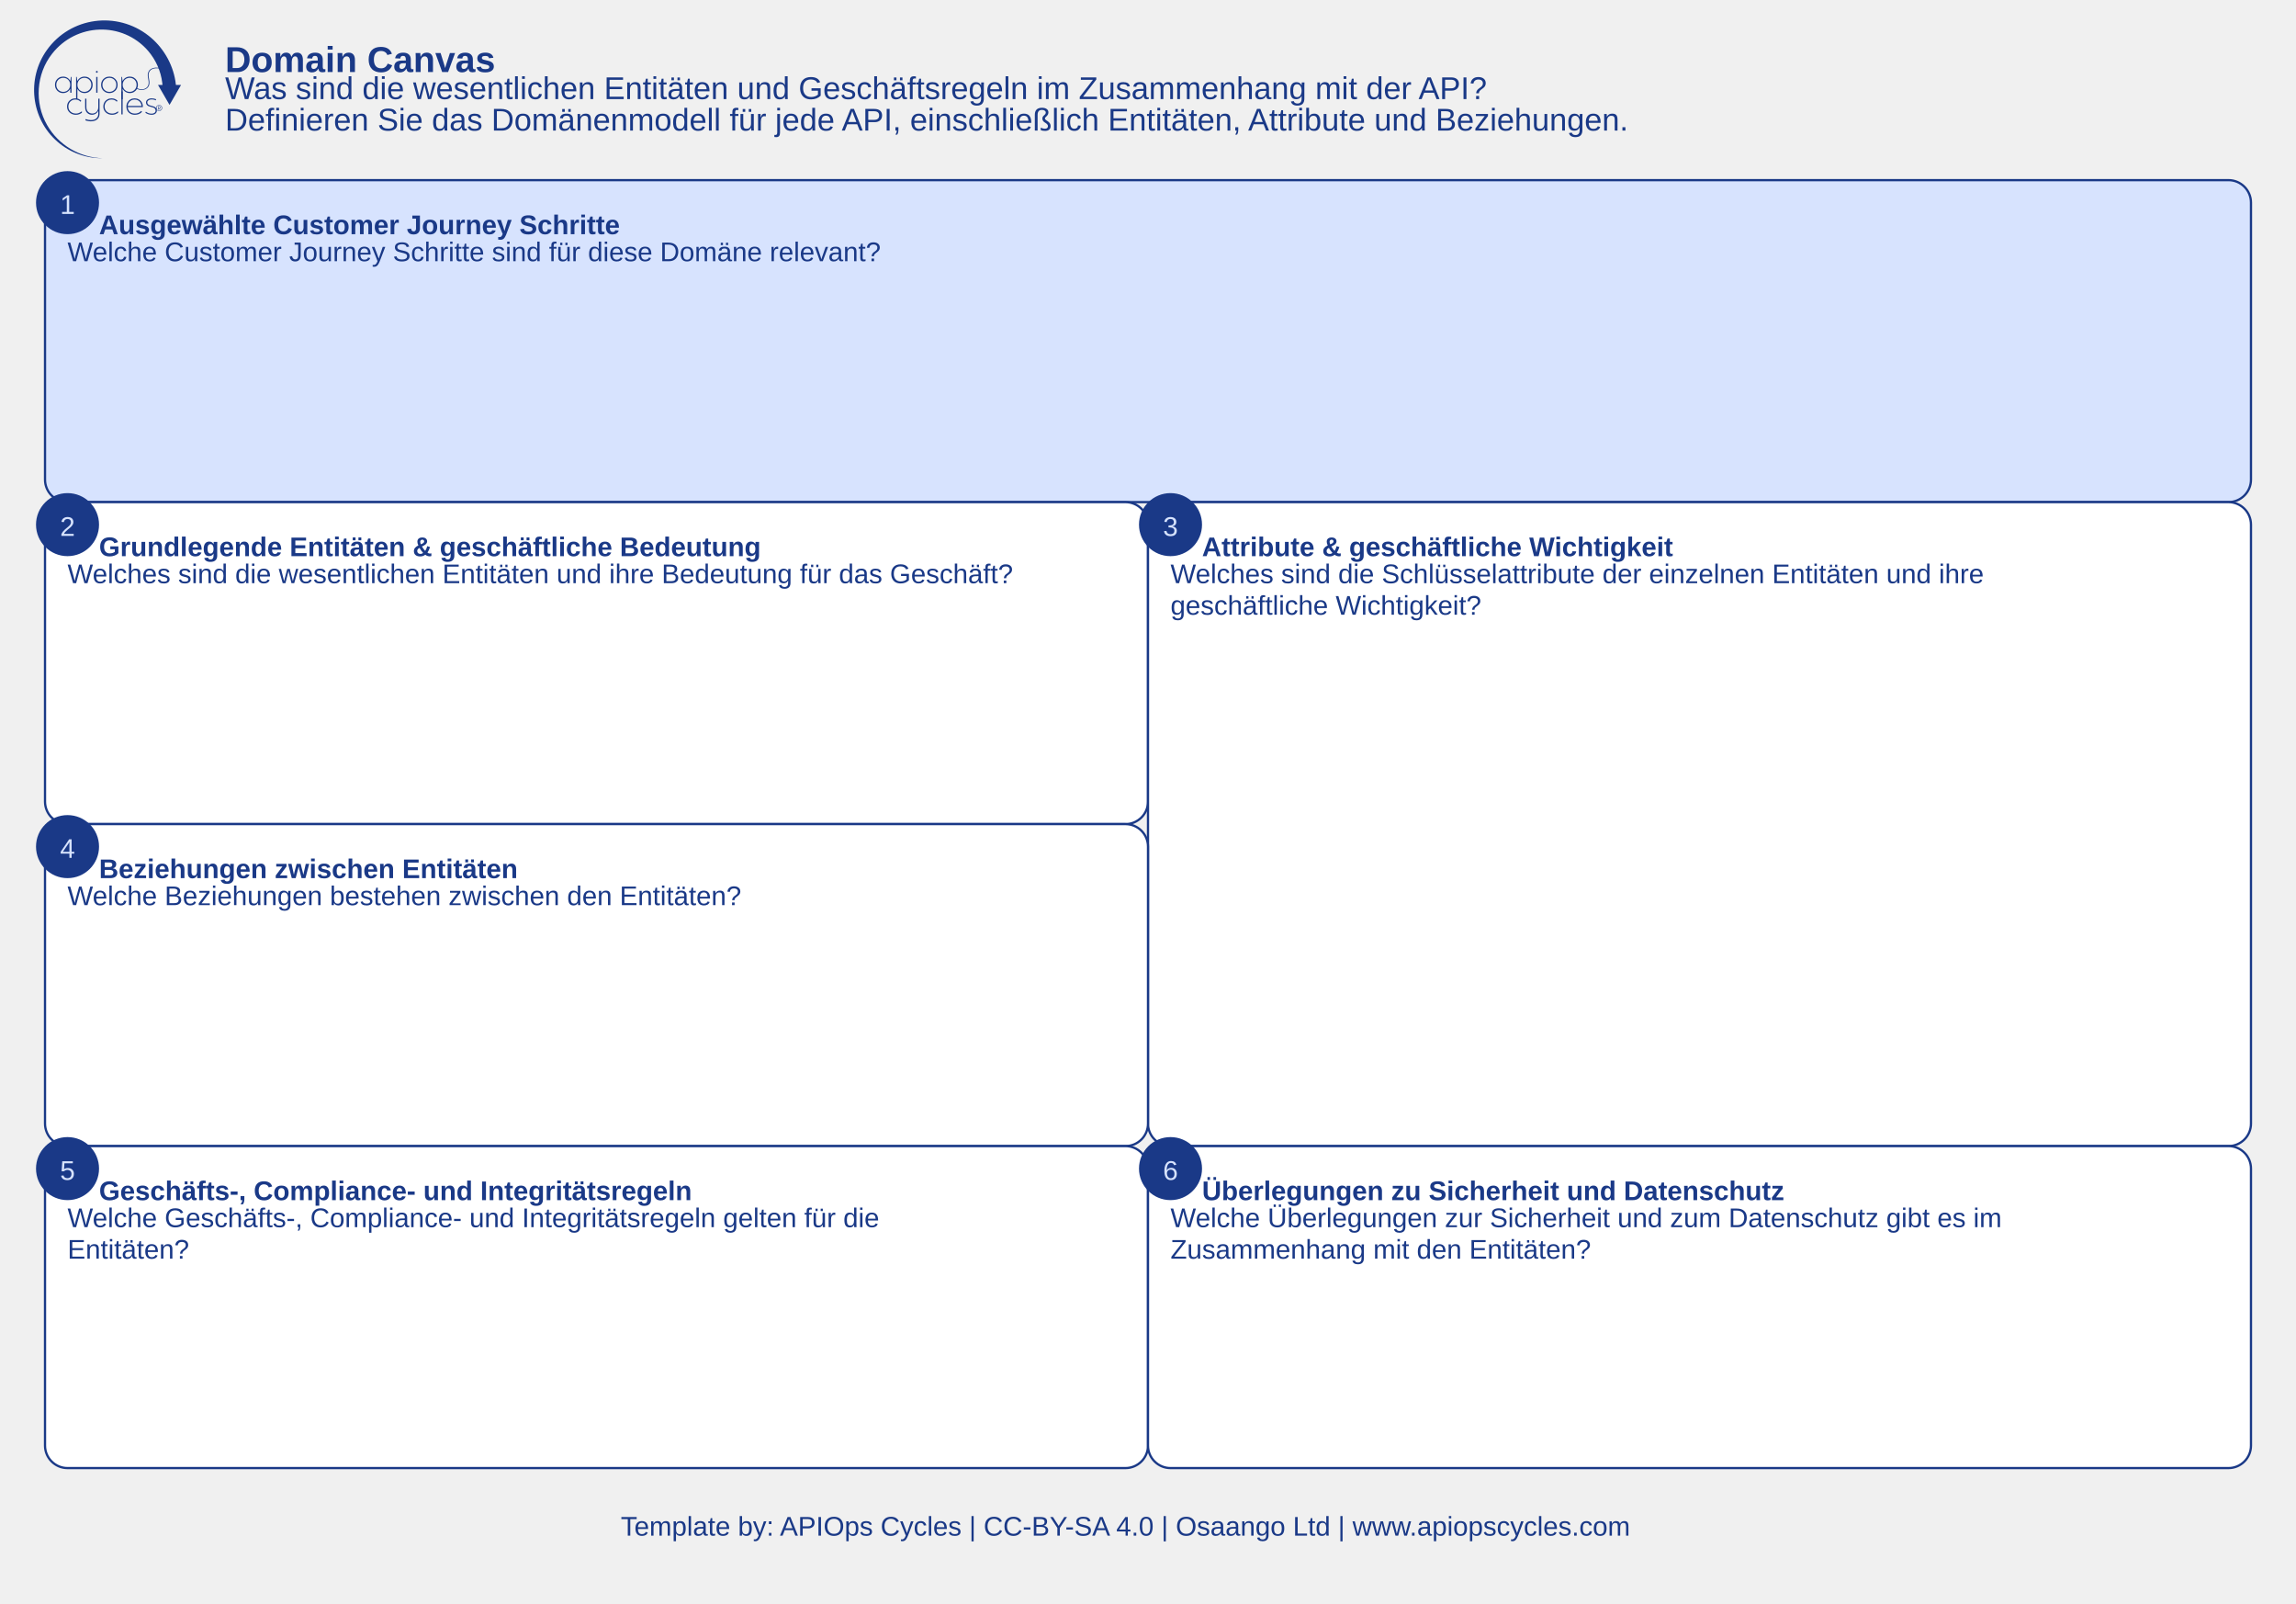
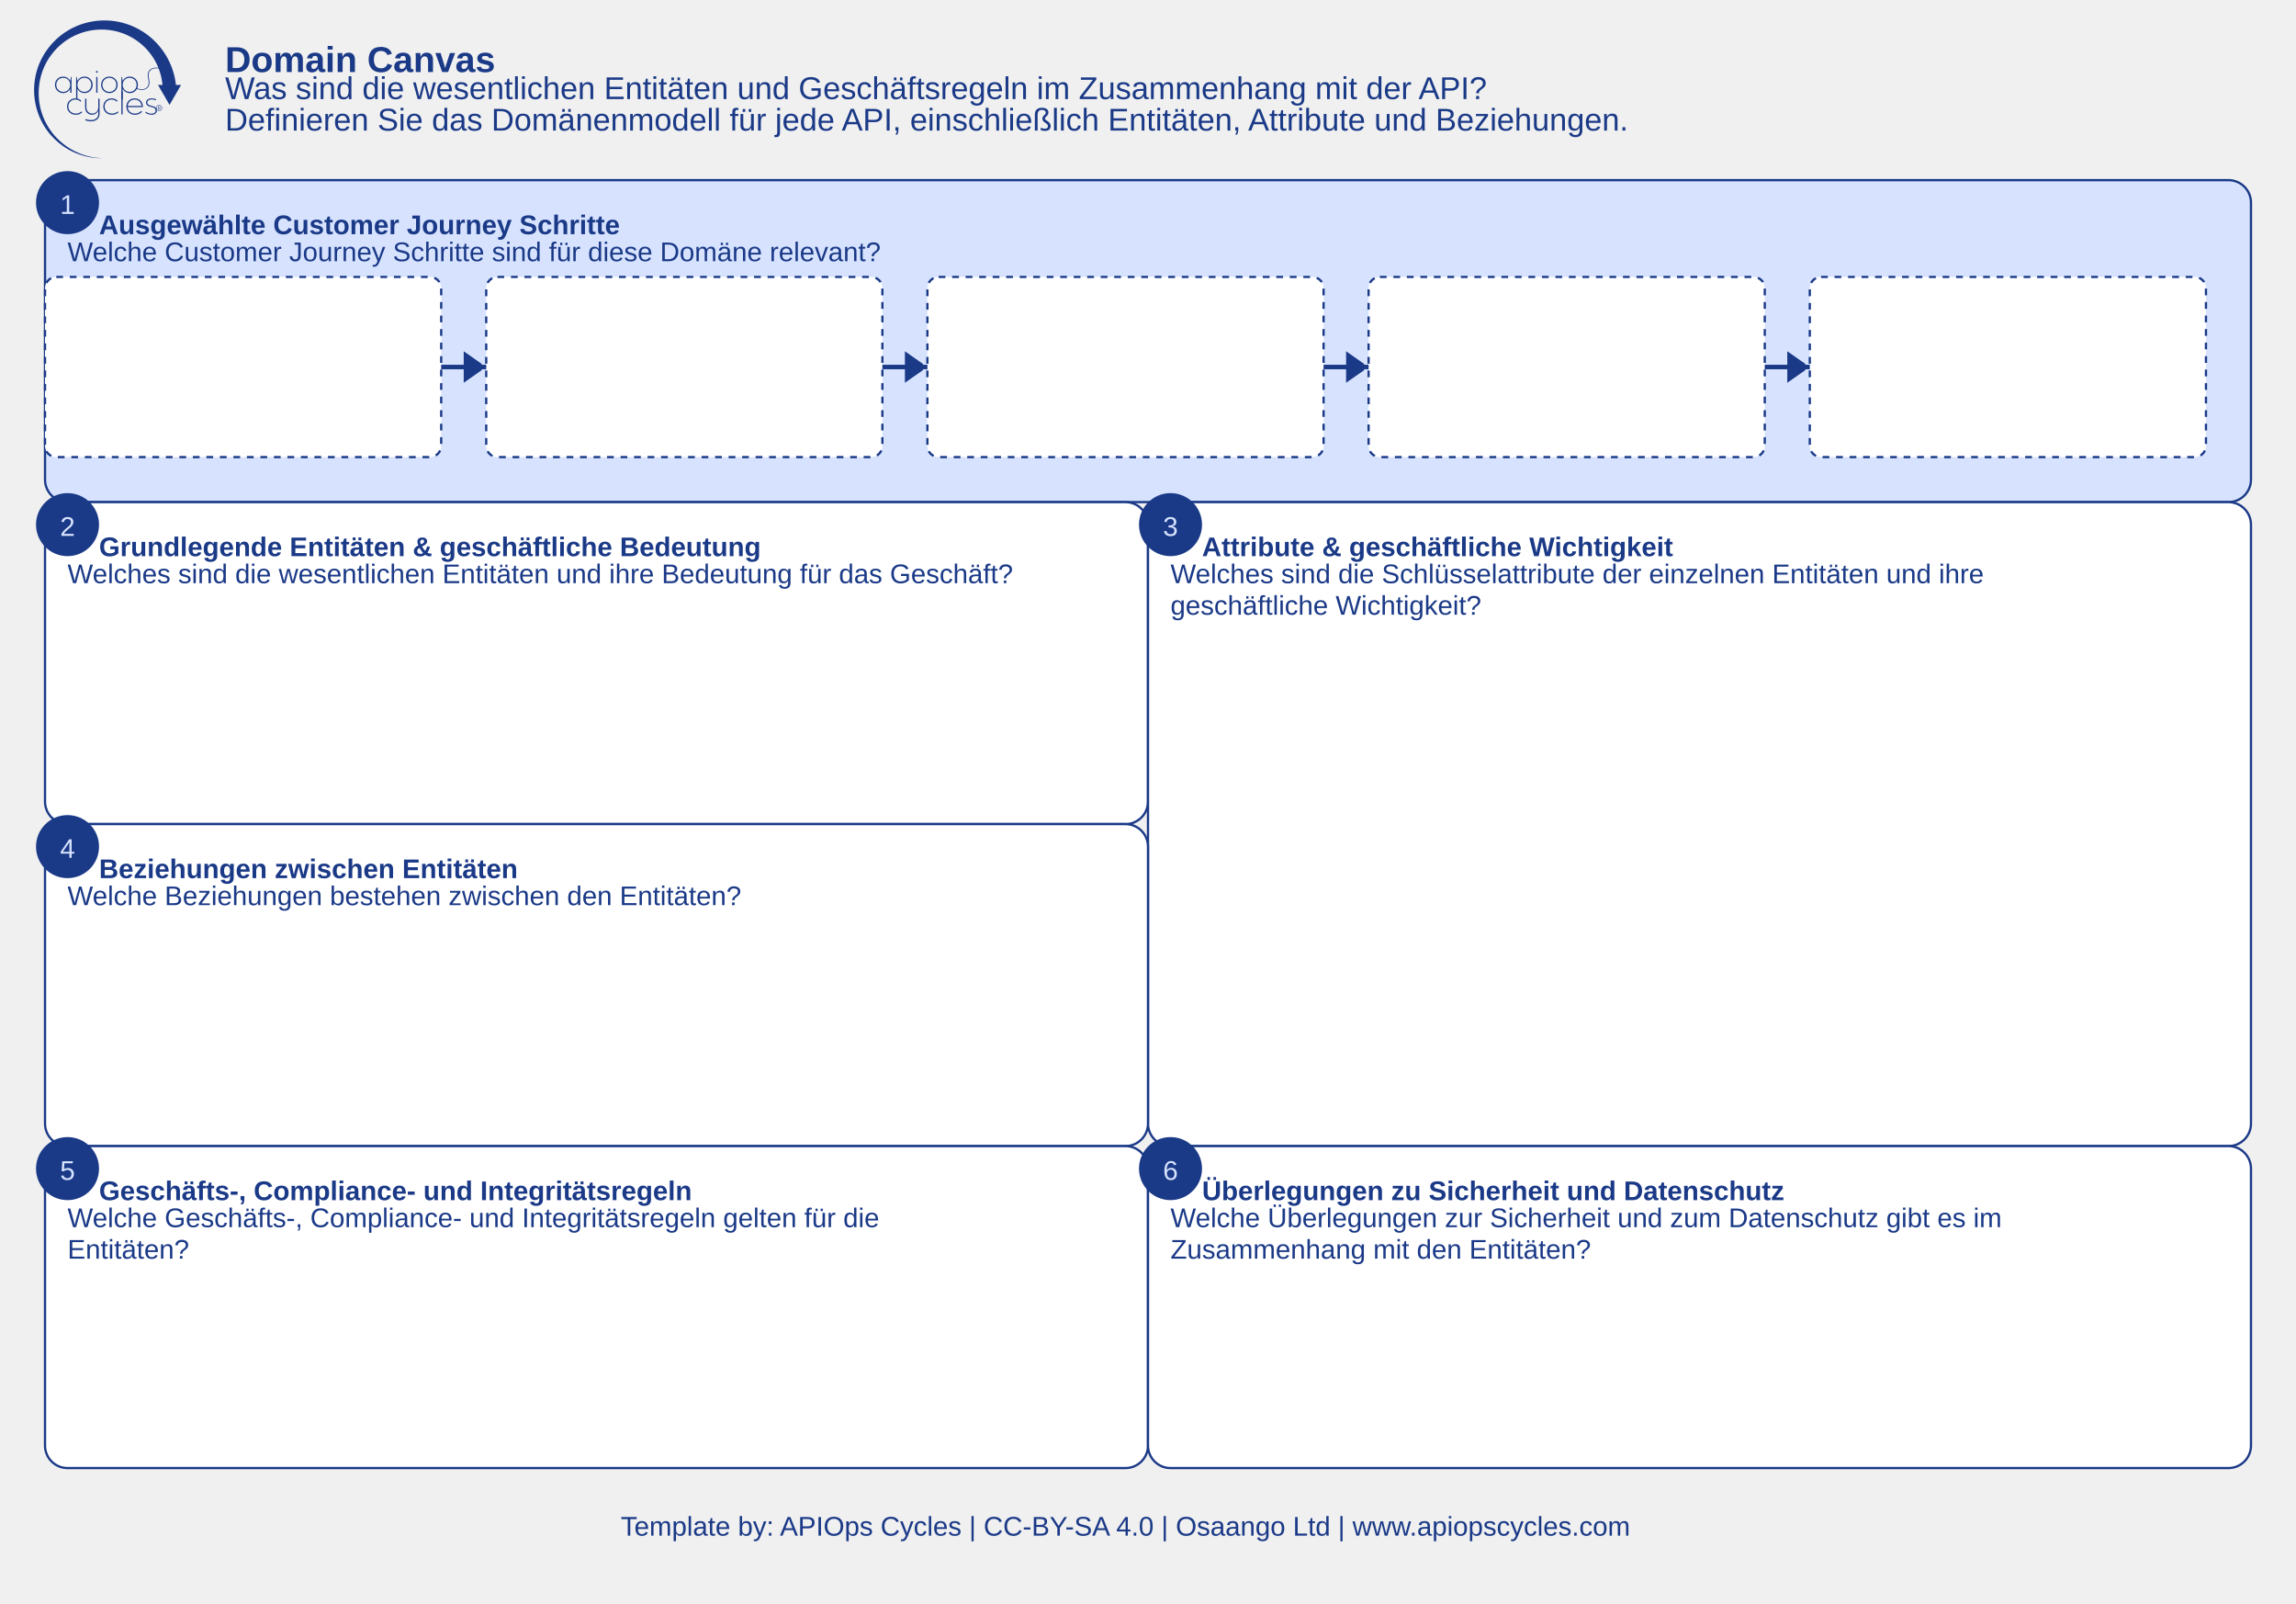
<svg xmlns="http://www.w3.org/2000/svg" width="1020" height="712" font-family="Arial, sans-serif" font-size="12" style="background-color: #f8fafc">
  <defs>
    <filter id="shadow">
      <feDropShadow dx="3" dy="3" stdDeviation="2" flood-color="rgba(0, 0, 0, 0.2)" />
    </filter>
  </defs>
  <g transform="translate(10, 5) scale(0.1,0.1)">
    <svg width="756" zoomAndPan="magnify" viewBox="0 0 567 567" height="756" preserveAspectRatio="xMidYMid meet" version="1.0" id="svg47">
      <defs id="defs5">
        <g id="g1" />
        <clipPath id="ecfbc6fc50">
          <path d="M 0.5 0 L 566.5 0 L 566.5 566 L 0.5 566 Z M 0.5 0 " clip-rule="nonzero" id="path1" />
        </clipPath>
        <clipPath id="4ee1efe14e">
          <path d="M 38 30 L 528.191 30 L 528.191 490 L 38 490 Z M 38 30 " clip-rule="nonzero" id="path2" />
        </clipPath>
        <clipPath id="631ef147b9">
          <path d="M 380 187 L 464 187 L 464 283 L 380 283 Z M 380 187 " clip-rule="nonzero" id="path3" />
        </clipPath>
        <clipPath id="dc9e064c61">
          <path d="M 463.609 187.988 L 458.23 287.418 L 379.734 283.168 L 385.113 183.742 Z M 463.609 187.988 " clip-rule="nonzero" id="path4" />
        </clipPath>
        <clipPath id="06f743e2a4">
          <path d="M 379.477 282.957 L 384.855 183.527 L 463.352 187.773 L 457.973 287.203 Z M 379.477 282.957 " clip-rule="nonzero" id="path5" />
        </clipPath>
      </defs>
      <g clip-path="url(#4ee1efe14e)" id="g8" style="fill:#1a3987;fill-opacity:1">
        <path fill="#ffffff" d="M 116.617 434.637 C 158.09 470.828 212.988 490.789 267.996 489.473 C 191.457 488.059 119.762 445.711 81.969 379.109 C 39.125 305.152 45.559 208.793 98.371 141.828 C 178.516 39.051 332.074 32.734 418.133 131.543 C 443.988 161.492 460.848 199.008 465.605 238.27 C 465.902 240.664 466.145 243.062 466.34 245.465 L 451.488 245.465 L 489.855 311.918 L 528.223 245.465 L 511.156 245.465 C 510.668 240.906 510.059 236.363 509.301 231.844 C 499.641 173.074 467.293 118.582 420.492 81.809 C 314.559 -1.688 159.801 18.852 81.219 129.086 C 13.043 224.371 27.914 357.969 116.617 434.637 " fill-opacity="1" fill-rule="nonzero" id="path8" style="fill:#1a3987;fill-opacity:1" />
      </g>
      <g fill="#ffffff" fill-opacity="1" id="g11" style="fill:#1a3987;fill-opacity:1">
        <g transform="translate(143.5886, 343.5815)" id="g10" style="fill:#1a3987;fill-opacity:1">
          <g id="g9" style="fill:#1a3987;fill-opacity:1">
            <path d="M 34.234 1.172 C 28.742 1.172 23.773 0.016 19.328 -2.297 C 14.879 -4.617 11.363 -7.844 8.781 -11.969 C 6.195 -16.094 4.906 -20.832 4.906 -26.188 C 4.906 -31.551 6.129 -36.273 8.578 -40.359 C 11.035 -44.453 14.32 -47.66 18.438 -49.984 C 22.562 -52.305 27.176 -53.469 32.281 -53.469 C 36.207 -53.469 39.938 -52.781 43.469 -51.406 C 47 -50.031 49.973 -47.938 52.391 -45.125 L 49.547 -42.391 C 47.516 -44.672 45.039 -46.43 42.125 -47.672 C 39.219 -48.922 35.938 -49.547 32.281 -49.547 C 28.031 -49.547 24.141 -48.562 20.609 -46.594 C 17.078 -44.633 14.281 -41.906 12.219 -38.406 C 10.156 -34.906 9.125 -30.832 9.125 -26.188 C 9.125 -21.613 10.234 -17.562 12.453 -14.031 C 14.68 -10.5 17.691 -7.734 21.484 -5.734 C 25.273 -3.742 29.523 -2.75 34.234 -2.75 C 38.098 -2.75 41.629 -3.453 44.828 -4.859 C 48.035 -6.266 51.176 -8.113 54.25 -10.406 L 54.25 -5.594 C 51.438 -3.438 48.363 -1.77 45.031 -0.594 C 41.695 0.582 38.098 1.172 34.234 1.172 Z M 34.234 1.172 " id="path9" style="fill:#1a3987;fill-opacity:1" />
          </g>
        </g>
      </g>
      <g fill="#ffffff" fill-opacity="1" id="g14" style="fill:#1a3987;fill-opacity:1">
        <g transform="translate(200.9774, 343.5815)" id="g13" style="fill:#1a3987;fill-opacity:1">
          <g id="g12" style="fill:#1a3987;fill-opacity:1">
            <path d="M 26.688 23.156 C 24.988 23.156 23.039 22.988 20.844 22.656 C 18.656 22.332 16.461 21.91 14.266 21.391 C 12.078 20.867 10.102 20.312 8.344 19.719 L 9.422 15.594 C 11.973 16.582 14.848 17.398 18.047 18.047 C 21.254 18.703 24.164 19.031 26.781 19.031 C 31.289 19.031 35.41 18.312 39.141 16.875 C 42.867 15.438 45.859 13.113 48.109 9.906 C 50.367 6.707 51.5 2.52 51.5 -2.656 L 51.5 -11.281 L 51.016 -11.281 C 49.055 -7.488 46.273 -4.461 42.672 -2.203 C 39.078 0.047 35.086 1.172 30.703 1.172 C 26.191 1.172 22.203 0.16 18.734 -1.859 C 15.273 -3.891 12.562 -6.77 10.594 -10.5 C 8.633 -14.227 7.656 -18.645 7.656 -23.75 L 7.656 -52.391 L 11.875 -52.391 L 11.875 -23.844 C 11.875 -19.52 12.723 -15.789 14.422 -12.656 C 16.117 -9.52 18.473 -7.098 21.484 -5.391 C 24.492 -3.691 27.895 -2.844 31.688 -2.844 C 35.352 -2.844 38.688 -3.738 41.688 -5.531 C 44.695 -7.332 47.082 -9.801 48.844 -12.938 C 50.613 -16.082 51.5 -19.719 51.5 -23.844 L 51.5 -52.391 L 55.719 -52.391 L 55.719 -2.656 C 55.719 3.301 54.395 8.191 51.75 12.016 C 49.102 15.848 45.586 18.66 41.203 20.453 C 36.816 22.254 31.977 23.156 26.688 23.156 Z M 26.688 23.156 " id="path11" style="fill:#1a3987;fill-opacity:1" />
          </g>
        </g>
      </g>
      <g fill="#ffffff" fill-opacity="1" id="g17" style="fill:#1a3987;fill-opacity:1">
        <g transform="translate(264.3502, 343.5815)" id="g16" style="fill:#1a3987;fill-opacity:1">
          <g id="g15" style="fill:#1a3987;fill-opacity:1">
            <path d="M 34.234 1.172 C 28.742 1.172 23.773 0.016 19.328 -2.297 C 14.879 -4.617 11.363 -7.844 8.781 -11.969 C 6.195 -16.094 4.906 -20.832 4.906 -26.188 C 4.906 -31.551 6.129 -36.273 8.578 -40.359 C 11.035 -44.453 14.32 -47.66 18.438 -49.984 C 22.562 -52.305 27.176 -53.469 32.281 -53.469 C 36.207 -53.469 39.938 -52.781 43.469 -51.406 C 47 -50.031 49.973 -47.938 52.391 -45.125 L 49.547 -42.391 C 47.516 -44.672 45.039 -46.43 42.125 -47.672 C 39.219 -48.922 35.938 -49.547 32.281 -49.547 C 28.031 -49.547 24.141 -48.562 20.609 -46.594 C 17.078 -44.633 14.281 -41.906 12.219 -38.406 C 10.156 -34.906 9.125 -30.832 9.125 -26.188 C 9.125 -21.613 10.234 -17.562 12.453 -14.031 C 14.68 -10.5 17.691 -7.734 21.484 -5.734 C 25.273 -3.742 29.523 -2.75 34.234 -2.75 C 38.098 -2.75 41.629 -3.453 44.828 -4.859 C 48.035 -6.266 51.176 -8.113 54.25 -10.406 L 54.25 -5.594 C 51.438 -3.438 48.363 -1.77 45.031 -0.594 C 41.695 0.582 38.098 1.172 34.234 1.172 Z M 34.234 1.172 " id="path14" style="fill:#1a3987;fill-opacity:1" />
          </g>
        </g>
      </g>
      <g fill="#ffffff" fill-opacity="1" id="g20" style="fill:#1a3987;fill-opacity:1">
        <g transform="translate(321.739, 343.5815)" id="g19" style="fill:#1a3987;fill-opacity:1">
          <g id="g18" style="fill:#1a3987;fill-opacity:1">
            <path d="M 7.656 0 L 7.656 -76.422 L 11.875 -76.422 L 11.875 0 Z M 7.656 0 " id="path17" style="fill:#1a3987;fill-opacity:1" />
          </g>
        </g>
      </g>
      <g fill="#ffffff" fill-opacity="1" id="g23" style="fill:#1a3987;fill-opacity:1">
        <g transform="translate(341.261, 343.5815)" id="g22" style="fill:#1a3987;fill-opacity:1">
          <g id="g21" style="fill:#1a3987;fill-opacity:1">
            <path d="M 33.266 1.172 C 27.566 1.172 22.594 0.016 18.344 -2.297 C 14.094 -4.617 10.789 -7.844 8.438 -11.969 C 6.082 -16.094 4.906 -20.832 4.906 -26.188 C 4.906 -31.551 6.129 -36.273 8.578 -40.359 C 11.035 -44.453 14.32 -47.66 18.438 -49.984 C 22.562 -52.305 27.176 -53.469 32.281 -53.469 C 37.383 -53.469 42.008 -52.305 46.156 -49.984 C 50.312 -47.66 53.598 -44.453 56.016 -40.359 C 58.441 -36.273 59.656 -31.551 59.656 -26.188 L 59.656 -24.328 L 9.219 -24.328 C 9.477 -20.078 10.641 -16.316 12.703 -13.047 C 14.766 -9.773 17.547 -7.238 21.047 -5.438 C 24.547 -3.645 28.617 -2.75 33.266 -2.75 C 37.316 -2.75 41.172 -3.5 44.828 -5 C 48.492 -6.508 51.602 -8.766 54.156 -11.766 L 56.906 -8.531 C 53.895 -5.133 50.328 -2.664 46.203 -1.125 C 42.086 0.406 37.773 1.172 33.266 1.172 Z M 9.219 -28.156 L 55.328 -28.156 C 55.066 -32.406 53.875 -36.133 51.75 -39.344 C 49.625 -42.551 46.875 -45.051 43.5 -46.844 C 40.133 -48.645 36.395 -49.547 32.281 -49.547 C 28.219 -49.547 24.504 -48.645 21.141 -46.844 C 17.773 -45.051 15.031 -42.551 12.906 -39.344 C 10.781 -36.133 9.551 -32.406 9.219 -28.156 Z M 9.219 -28.156 " id="path20" style="fill:#1a3987;fill-opacity:1" />
          </g>
        </g>
      </g>
      <g fill="#ffffff" fill-opacity="1" id="g26" style="fill:#1a3987;fill-opacity:1">
        <g transform="translate(405.8111, 343.5815)" id="g25" style="fill:#1a3987;fill-opacity:1">
          <g id="g24" style="fill:#1a3987;fill-opacity:1">
            <path d="M 24.328 1.172 C 20.211 1.172 16.367 0.52 12.797 -0.781 C 9.234 -2.094 6.145 -3.695 3.531 -5.594 L 5.203 -9.031 C 7.492 -7.195 10.27 -5.641 13.531 -4.359 C 16.801 -3.086 20.336 -2.453 24.141 -2.453 C 28.316 -2.453 31.613 -3.383 34.031 -5.25 C 36.457 -7.113 37.672 -9.516 37.672 -12.453 C 37.672 -15.535 36.656 -18.07 34.625 -20.062 C 32.602 -22.062 28.711 -23.648 22.953 -24.828 C 16.68 -26.129 12.234 -28.07 9.609 -30.656 C 6.992 -33.238 5.688 -36.426 5.688 -40.219 C 5.688 -42.645 6.453 -44.852 7.984 -46.844 C 9.523 -48.844 11.672 -50.445 14.422 -51.656 C 17.172 -52.863 20.375 -53.469 24.031 -53.469 C 27.102 -53.469 29.832 -53.207 32.219 -52.688 C 34.613 -52.164 36.859 -51.508 38.953 -50.719 L 38.953 -46.797 C 36.984 -47.648 34.77 -48.367 32.312 -48.953 C 29.863 -49.547 27.07 -49.844 23.938 -49.844 C 19.75 -49.844 16.363 -48.895 13.781 -47 C 11.195 -45.102 9.906 -42.844 9.906 -40.219 C 9.906 -38.457 10.312 -36.836 11.125 -35.359 C 11.945 -33.891 13.406 -32.582 15.5 -31.438 C 17.594 -30.301 20.602 -29.305 24.531 -28.453 C 30.938 -27.078 35.43 -25.098 38.016 -22.516 C 40.598 -19.93 41.891 -16.613 41.891 -12.562 C 41.891 -8.633 40.301 -5.363 37.125 -2.75 C 33.957 -0.133 29.691 1.172 24.328 1.172 Z M 24.328 1.172 " id="path23" style="fill:#1a3987;fill-opacity:1" />
          </g>
        </g>
      </g>
      <g fill="#ffffff" fill-opacity="1" id="g29" style="fill:#1a3987;fill-opacity:1">
        <g transform="translate(103.1736,271.3029)" id="g28" style="fill:#1a3987;fill-opacity:1">
          <g id="g27" style="fill:#1a3987;fill-opacity:1">
            <path d="m 31.969,1.188 c -4.98,0 -9.508,-1.164 -13.578,-3.484 -4.062,-2.332 -7.293,-5.566 -9.688,-9.703 -2.398,-4.133 -3.594,-8.891 -3.594,-14.266 0,-5.375 1.195,-10.109 3.594,-14.203 2.395,-4.102 5.625,-7.316 9.688,-9.641 4.07,-2.332 8.598,-3.5 13.578,-3.5 5.188,0 9.875,1.262 14.062,3.781 4.195,2.523 7.414,5.98 9.656,10.375 h 0.578 L 57.844,-52.531 h 2.266 V 0 H 55.875 V -12.297 H 55.281 C 52.988,-8.098 49.789,-4.801 45.688,-2.406 41.594,-0.008 37.02,1.188 31.969,1.188 Z M 32.562,-2.75 c 4.332,0 8.25,-1 11.75,-3 3.508,-2 6.297,-4.77 8.359,-8.312 2.07,-3.539 3.109,-7.609 3.109,-12.203 0,-4.656 -1.039,-8.738 -3.109,-12.25 -2.062,-3.508 -4.852,-6.242 -8.359,-8.203 -3.5,-1.969 -7.418,-2.953 -11.75,-2.953 -4.262,0 -8.148,0.984 -11.656,2.953 -3.512,1.961 -6.32,4.695 -8.422,8.203 -2.094,3.512 -3.141,7.594 -3.141,12.25 0,4.594 1.031,8.664 3.094,12.203 2.07,3.543 4.879,6.312 8.422,8.312 3.539,2 7.441,3 11.703,3 z m 0,0" id="path26" style="fill:#1a3987;fill-opacity:1" />
          </g>
        </g>
      </g>
      <g fill="#ffffff" fill-opacity="1" id="g32" style="fill:#1a3987;fill-opacity:1">
        <g transform="translate(170.9521,271.3029)" id="g31" style="fill:#1a3987;fill-opacity:1">
          <g id="g30" style="fill:#1a3987;fill-opacity:1">
            <path d="M 7.672,21.734 V -52.531 H 9.938 l 1.578,13.078 H 12 c 2.289,-4.395 5.535,-7.852 9.734,-10.375 4.195,-2.52 8.891,-3.781 14.078,-3.781 4.977,0 9.5,1.168 13.562,3.5 4.07,2.324 7.305,5.539 9.703,9.641 2.395,4.094 3.594,8.828 3.594,14.203 0,5.375 -1.199,10.133 -3.594,14.266 C 56.68,-7.863 53.445,-4.629 49.375,-2.297 45.312,0.023 40.789,1.188 35.812,1.188 30.82,1.188 26.258,-0.008 22.125,-2.406 18,-4.801 14.789,-8.066 12.5,-12.203 h -0.594 v 33.938 z M 35.219,-2.75 c 4.258,0 8.145,-1 11.656,-3 3.508,-2 6.297,-4.77 8.359,-8.312 2.07,-3.539 3.109,-7.609 3.109,-12.203 0,-4.656 -1.039,-8.738 -3.109,-12.25 -2.062,-3.508 -4.852,-6.242 -8.359,-8.203 -3.512,-1.969 -7.398,-2.953 -11.656,-2.953 -4.262,0 -8.164,0.984 -11.703,2.953 -3.543,1.961 -6.352,4.695 -8.422,8.203 -2.062,3.512 -3.094,7.594 -3.094,12.25 0,4.594 1.031,8.664 3.094,12.203 2.07,3.543 4.879,6.312 8.422,8.312 3.539,2 7.441,3 11.703,3 z m 0,0" id="path29" style="fill:#1a3987;fill-opacity:1" />
          </g>
        </g>
      </g>
      <g fill="#ffffff" fill-opacity="1" id="g35" style="fill:#1a3987;fill-opacity:1">
        <g transform="translate(238.2387, 271.3029)" id="g34" style="fill:#1a3987;fill-opacity:1">
          <g id="g33" style="fill:#1a3987;fill-opacity:1">
            <path d="M 9.438 -66.406 C 8.594 -66.406 7.859 -66.711 7.234 -67.328 C 6.609 -67.953 6.297 -68.691 6.297 -69.547 C 6.297 -70.398 6.609 -71.117 7.234 -71.703 C 7.859 -72.297 8.594 -72.594 9.438 -72.594 C 10.289 -72.594 11.016 -72.297 11.609 -71.703 C 12.203 -71.117 12.5 -70.398 12.5 -69.547 C 12.5 -68.691 12.203 -67.953 11.609 -67.328 C 11.016 -66.711 10.289 -66.406 9.438 -66.406 Z M 7.281 0 L 7.281 -52.531 L 11.609 -52.531 L 11.609 0 Z M 7.281 0 " id="path32" style="fill:#1a3987;fill-opacity:1" />
          </g>
        </g>
      </g>
      <g fill="#ffffff" fill-opacity="1" id="g38" style="fill:#1a3987;fill-opacity:1">
        <g transform="translate(257.0278,271.3029)" id="g37" style="fill:#1a3987;fill-opacity:1">
          <g id="g36" style="fill:#1a3987;fill-opacity:1">
            <path d="m 32.359,1.188 c -5.117,0 -9.742,-1.164 -13.875,-3.484 -4.125,-2.332 -7.418,-5.566 -9.875,-9.703 -2.461,-4.133 -3.688,-8.891 -3.688,-14.266 0,-5.375 1.227,-10.109 3.688,-14.203 2.457,-4.102 5.75,-7.316 9.875,-9.641 4.133,-2.332 8.758,-3.5 13.875,-3.5 5.113,0 9.738,1.168 13.875,3.5 4.133,2.324 7.43,5.539 9.891,9.641 2.457,4.094 3.688,8.828 3.688,14.203 0,5.375 -1.23,10.133 -3.688,14.266 -2.461,4.137 -5.758,7.371 -9.891,9.703 -4.137,2.32 -8.762,3.484 -13.875,3.484 z m 0,-3.938 c 4.332,0 8.254,-1 11.766,-3 3.508,-2 6.297,-4.77 8.359,-8.312 2.062,-3.539 3.094,-7.609 3.094,-12.203 0,-4.656 -1.031,-8.738 -3.094,-12.25 -2.062,-3.508 -4.852,-6.242 -8.359,-8.203 -3.512,-1.969 -7.434,-2.953 -11.766,-2.953 -4.262,0 -8.164,0.984 -11.703,2.953 -3.543,1.961 -6.344,4.695 -8.406,8.203 -2.062,3.512 -3.094,7.594 -3.094,12.25 0,4.594 1.031,8.664 3.094,12.203 2.062,3.543 4.863,6.312 8.406,8.312 3.539,2 7.441,3 11.703,3 z m 0,0" id="path35" style="fill:#1a3987;fill-opacity:1" />
          </g>
        </g>
      </g>
      <g fill="#ffffff" fill-opacity="1" id="g41" style="fill:#1a3987;fill-opacity:1">
        <g transform="translate(321.7568,271.3029)" id="g40" style="fill:#1a3987;fill-opacity:1">
          <g id="g39" style="fill:#1a3987;fill-opacity:1">
            <path d="M 7.672,21.734 V -52.531 H 9.938 l 1.578,13.078 H 12 c 2.289,-4.395 5.535,-7.852 9.734,-10.375 4.195,-2.52 8.891,-3.781 14.078,-3.781 4.977,0 9.5,1.168 13.562,3.5 4.07,2.324 7.305,5.539 9.703,9.641 2.395,4.094 3.594,8.828 3.594,14.203 0,5.375 -1.199,10.133 -3.594,14.266 C 56.68,-7.863 53.445,-4.629 49.375,-2.297 45.312,0.023 40.789,1.188 35.812,1.188 30.82,1.188 26.258,-0.008 22.125,-2.406 18,-4.801 14.789,-8.066 12.5,-12.203 h -0.594 v 33.938 z M 35.219,-2.75 c 4.258,0 8.145,-1 11.656,-3 3.508,-2 6.297,-4.77 8.359,-8.312 2.07,-3.539 3.109,-7.609 3.109,-12.203 0,-4.656 -1.039,-8.738 -3.109,-12.25 -2.062,-3.508 -4.852,-6.242 -8.359,-8.203 -3.512,-1.969 -7.398,-2.953 -11.656,-2.953 -4.262,0 -8.164,0.984 -11.703,2.953 -3.543,1.961 -6.352,4.695 -8.422,8.203 -2.062,3.512 -3.094,7.594 -3.094,12.25 0,4.594 1.031,8.664 3.094,12.203 2.07,3.543 4.879,6.312 8.422,8.312 3.539,2 7.441,3 11.703,3 z m 0,0" id="path38" style="fill:#1a3987;fill-opacity:1" />
          </g>
        </g>
      </g>
      <g fill="#ffffff" fill-opacity="1" id="g44" style="fill:#1a3987;fill-opacity:1">
        <g transform="translate(443.0016, 344.7426)" id="g43" style="fill:#1a3987;fill-opacity:1">
          <g id="g42" style="fill:#1a3987;fill-opacity:1">
            <path d="M 12.016 -12.578 C 10.18 -12.578 8.504 -13.008 6.984 -13.875 C 5.461 -14.75 4.242 -15.93 3.328 -17.422 C 2.41 -18.91 1.953 -20.602 1.953 -22.5 C 1.953 -24.426 2.41 -26.133 3.328 -27.625 C 4.242 -29.113 5.461 -30.289 6.984 -31.156 C 8.504 -32.031 10.18 -32.469 12.016 -32.469 C 13.879 -32.469 15.586 -32.031 17.141 -31.156 C 18.691 -30.289 19.926 -29.113 20.844 -27.625 C 21.758 -26.133 22.219 -24.426 22.219 -22.5 C 22.219 -20.602 21.758 -18.91 20.844 -17.422 C 19.926 -15.93 18.691 -14.75 17.141 -13.875 C 15.586 -13.008 13.879 -12.578 12.016 -12.578 Z M 12.016 -13.922 C 13.691 -13.922 15.172 -14.285 16.453 -15.016 C 17.742 -15.742 18.766 -16.754 19.516 -18.047 C 20.266 -19.336 20.641 -20.82 20.641 -22.5 C 20.641 -24.207 20.266 -25.703 19.516 -26.984 C 18.766 -28.273 17.742 -29.285 16.453 -30.016 C 15.172 -30.742 13.691 -31.109 12.016 -31.109 C 10.398 -31.109 8.957 -30.742 7.688 -30.016 C 6.414 -29.285 5.414 -28.273 4.688 -26.984 C 3.957 -25.703 3.594 -24.207 3.594 -22.5 C 3.594 -20.82 3.957 -19.336 4.688 -18.047 C 5.414 -16.754 6.414 -15.742 7.688 -15.016 C 8.957 -14.285 10.398 -13.922 12.016 -13.922 Z M 8.578 -16.859 L 8.578 -28.312 L 11.547 -28.312 C 13.285 -28.312 14.539 -27.879 15.312 -27.016 C 16.094 -26.148 16.484 -25.109 16.484 -23.891 C 16.484 -23.086 16.281 -22.352 15.875 -21.688 C 15.477 -21.02 14.875 -20.516 14.062 -20.172 L 16.484 -16.859 L 14.672 -16.859 L 12.578 -19.75 L 10.109 -19.75 L 10.109 -16.859 Z M 10.109 -20.906 L 11.453 -20.906 C 12.766 -20.906 13.664 -21.188 14.156 -21.75 C 14.656 -22.312 14.906 -23.023 14.906 -23.891 C 14.906 -24.797 14.656 -25.551 14.156 -26.156 C 13.664 -26.758 12.766 -27.062 11.453 -27.062 L 10.109 -27.062 Z M 10.109 -20.906 " id="path41" style="fill:#1a3987;fill-opacity:1" />
          </g>
        </g>
      </g>
      <g clip-path="url(#631ef147b9)" id="g47" transform="matrix(0.9917124,0,0,0.7826673,3.840058,40.77719)" style="fill:#1a3987;fill-opacity:1">
        <g clip-path="url(#dc9e064c61)" id="g46" style="fill:#1a3987;fill-opacity:1">
          <g clip-path="url(#06f743e2a4)" id="g45" style="fill:#1a3987;fill-opacity:1">
            <path fill="#ffffff" d="m 380.312,275.602 c -0.469,0.598 -0.363,1.461 0.23,1.93 5.379,4.219 12.348,6.117 19.121,5.199 6.773,-0.918 12.988,-4.594 17.051,-10.094 4.625,-6.254 6.59,-14.914 5.836,-25.734 -0.27,-3.887 -0.832,-7.789 -1.375,-11.559 -0.668,-4.652 -1.359,-9.465 -1.492,-14.203 -0.188,-6.918 0.91,-16.555 7.211,-23.152 3.93,-4.113 9.719,-6.754 16.297,-7.43 5.484,-0.566 11.523,0.164 18.465,2.23 0.727,0.215 1.492,-0.199 1.707,-0.926 0.031,-0.105 0.051,-0.211 0.059,-0.32 0.031,-0.617 -0.359,-1.203 -0.98,-1.387 -7.297,-2.172 -13.684,-2.934 -19.531,-2.332 -7.23,0.746 -13.621,3.68 -18,8.266 -6.957,7.281 -8.176,17.684 -7.973,25.129 0.133,4.895 0.84,9.785 1.52,14.516 0.535,3.723 1.09,7.57 1.352,11.359 0.707,10.148 -1.078,18.195 -5.301,23.91 -3.57,4.832 -9.258,8.199 -15.211,9.004 -5.953,0.805 -12.328,-0.93 -17.055,-4.637 -0.598,-0.469 -1.461,-0.367 -1.93,0.23 z m 0,0" fill-opacity="1" fill-rule="nonzero" id="path44" style="fill:#1a3987;fill-opacity:1" />
          </g>
        </g>
      </g>
    </svg>
  </g>
  <text x="100" y="32" text-anchor="start" font-family="Arial, sans-serif" font-size="16" fill="#1a3987" font-weight="bold">
    <tspan>Domain Canvas</tspan>
  </text>
  <text x="100" y="44" text-anchor="start" font-family="Arial, sans-serif" font-size="14" fill="#1a3987">
    <tspan>Was sind die wesentlichen Entitäten und Geschäftsregeln im Zusammenhang mit der API?</tspan>
  </text>
  <text x="100" y="58" text-anchor="start" font-family="Arial, sans-serif" font-size="14" fill="#1a3987">
    <tspan>Definieren Sie das Domänenmodell für jede API, einschließlich Entitäten, Attribute und Beziehungen.</tspan>
  </text>
+   <defs>
+     <marker id="journey-arrowhead" markerWidth="4" markerHeight="7" refX="5" refY="3.5" orient="auto">
+       <polygon points="0 0, 5 3.5, 0 7" fill="#1a3987" />
+     </marker>
+   </defs>
  <rect x="20" y="80" width="980" height="143" fill="#d7e3fe" stroke="#1a3987" rx="10" ry="10" />
+   <g class="cc-journey-steps">
+     <rect x="20" y="123" width="176" height="80" fill="#fff" stroke="#1a3987" stroke-width="1" stroke-dasharray="3" rx="5" ry="5" />
+     <rect x="216" y="123" width="176" height="80" fill="#fff" stroke="#1a3987" stroke-width="1" stroke-dasharray="3" rx="5" ry="5" />
+     <rect x="412" y="123" width="176" height="80" fill="#fff" stroke="#1a3987" stroke-width="1" stroke-dasharray="3" rx="5" ry="5" />
+     <rect x="608" y="123" width="176" height="80" fill="#fff" stroke="#1a3987" stroke-width="1" stroke-dasharray="3" rx="5" ry="5" />
+     <rect x="804" y="123" width="176" height="80" fill="#fff" stroke="#1a3987" stroke-width="1" stroke-dasharray="3" rx="5" ry="5" />
+     <line x1="196" y1="163" x2="216" y2="163" stroke="#1a3987" stroke-width="2" marker-end="url(#journey-arrowhead)" />
+     <line x1="392" y1="163" x2="412" y2="163" stroke="#1a3987" stroke-width="2" marker-end="url(#journey-arrowhead)" />
+     <line x1="588" y1="163" x2="608" y2="163" stroke="#1a3987" stroke-width="2" marker-end="url(#journey-arrowhead)" />
+     <line x1="784" y1="163" x2="804" y2="163" stroke="#1a3987" stroke-width="2" marker-end="url(#journey-arrowhead)" />
+   </g>
  <circle cx="30" cy="90" r="14" fill="#1a3987" />
  <text x="30" y="95" text-anchor="middle" font-family="Arial, sans-serif" font-size="12" fill="#d7e3fe">1</text>
  <text x="44" y="104" text-anchor="start" font-family="Arial, sans-serif" font-size="12" fill="#1a3987" font-weight="bold">
    <tspan>Ausgewählte Customer Journey Schritte</tspan>
  </text>
  <text x="30" y="116" text-anchor="start" font-family="Arial, sans-serif" font-size="12" fill="#1a3987">
    <tspan>Welche Customer Journey Schritte sind für diese Domäne relevant?</tspan>
  </text>
  <rect x="20" y="223" width="490" height="143" fill="#ffffff" stroke="#1a3987" rx="10" ry="10" />
  <circle cx="30" cy="233" r="14" fill="#1a3987" />
  <text x="30" y="238" text-anchor="middle" font-family="Arial, sans-serif" font-size="12" fill="#d7e3fe">2</text>
  <text x="44" y="247" text-anchor="start" font-family="Arial, sans-serif" font-size="12" fill="#1a3987" font-weight="bold">
    <tspan>Grundlegende Entitäten &amp; geschäftliche Bedeutung</tspan>
  </text>
  <text x="30" y="259" text-anchor="start" font-family="Arial, sans-serif" font-size="12" fill="#1a3987">
    <tspan>Welches sind die wesentlichen Entitäten und ihre Bedeutung für das Geschäft?</tspan>
  </text>
  <rect x="510" y="223" width="490" height="286" fill="#ffffff" stroke="#1a3987" rx="10" ry="10" />
  <circle cx="520" cy="233" r="14" fill="#1a3987" />
  <text x="520" y="238" text-anchor="middle" font-family="Arial, sans-serif" font-size="12" fill="#d7e3fe">3</text>
  <text x="534" y="247" text-anchor="start" font-family="Arial, sans-serif" font-size="12" fill="#1a3987" font-weight="bold">
    <tspan>Attribute &amp; geschäftliche Wichtigkeit</tspan>
  </text>
  <text x="520" y="259" text-anchor="start" font-family="Arial, sans-serif" font-size="12" fill="#1a3987">
    <tspan>Welches sind die Schlüsselattribute der einzelnen Entitäten und ihre</tspan>
    <tspan x="520" dy="14">geschäftliche Wichtigkeit?</tspan>
  </text>
  <rect x="20" y="366" width="490" height="143" fill="#ffffff" stroke="#1a3987" rx="10" ry="10" />
  <circle cx="30" cy="376" r="14" fill="#1a3987" />
  <text x="30" y="381" text-anchor="middle" font-family="Arial, sans-serif" font-size="12" fill="#d7e3fe">4</text>
  <text x="44" y="390" text-anchor="start" font-family="Arial, sans-serif" font-size="12" fill="#1a3987" font-weight="bold">
    <tspan>Beziehungen zwischen Entitäten</tspan>
  </text>
  <text x="30" y="402" text-anchor="start" font-family="Arial, sans-serif" font-size="12" fill="#1a3987">
    <tspan>Welche Beziehungen bestehen zwischen den Entitäten?</tspan>
  </text>
  <rect x="20" y="509" width="490" height="143" fill="#ffffff" stroke="#1a3987" rx="10" ry="10" />
  <circle cx="30" cy="519" r="14" fill="#1a3987" />
  <text x="30" y="524" text-anchor="middle" font-family="Arial, sans-serif" font-size="12" fill="#d7e3fe">5</text>
  <text x="44" y="533" text-anchor="start" font-family="Arial, sans-serif" font-size="12" fill="#1a3987" font-weight="bold">
    <tspan>Geschäfts-, Compliance- und Integritätsregeln</tspan>
  </text>
  <text x="30" y="545" text-anchor="start" font-family="Arial, sans-serif" font-size="12" fill="#1a3987">
    <tspan>Welche Geschäfts-, Compliance- und Integritätsregeln gelten für die</tspan>
    <tspan x="30" dy="14">Entitäten?</tspan>
  </text>
  <rect x="510" y="509" width="490" height="143" fill="#ffffff" stroke="#1a3987" rx="10" ry="10" />
  <circle cx="520" cy="519" r="14" fill="#1a3987" />
  <text x="520" y="524" text-anchor="middle" font-family="Arial, sans-serif" font-size="12" fill="#d7e3fe">6</text>
  <text x="534" y="533" text-anchor="start" font-family="Arial, sans-serif" font-size="12" fill="#1a3987" font-weight="bold">
    <tspan>Überlegungen zu Sicherheit und Datenschutz</tspan>
  </text>
  <text x="520" y="545" text-anchor="start" font-family="Arial, sans-serif" font-size="12" fill="#1a3987">
    <tspan>Welche Überlegungen zur Sicherheit und zum Datenschutz gibt es im</tspan>
    <tspan x="520" dy="14">Zusammenhang mit den Entitäten?</tspan>
  </text>
  <text class="footer" x="500" y="682" text-anchor="middle" font-family="Arial, sans-serif" font-size="12" fill="#1a3987">Template by: APIOps Cycles | CC-BY-SA 4.0 | Osaango Ltd | <a href="http://www.apiopscycles.com" target="_blank">www.apiopscycles.com</a>
  </text>
</svg>
